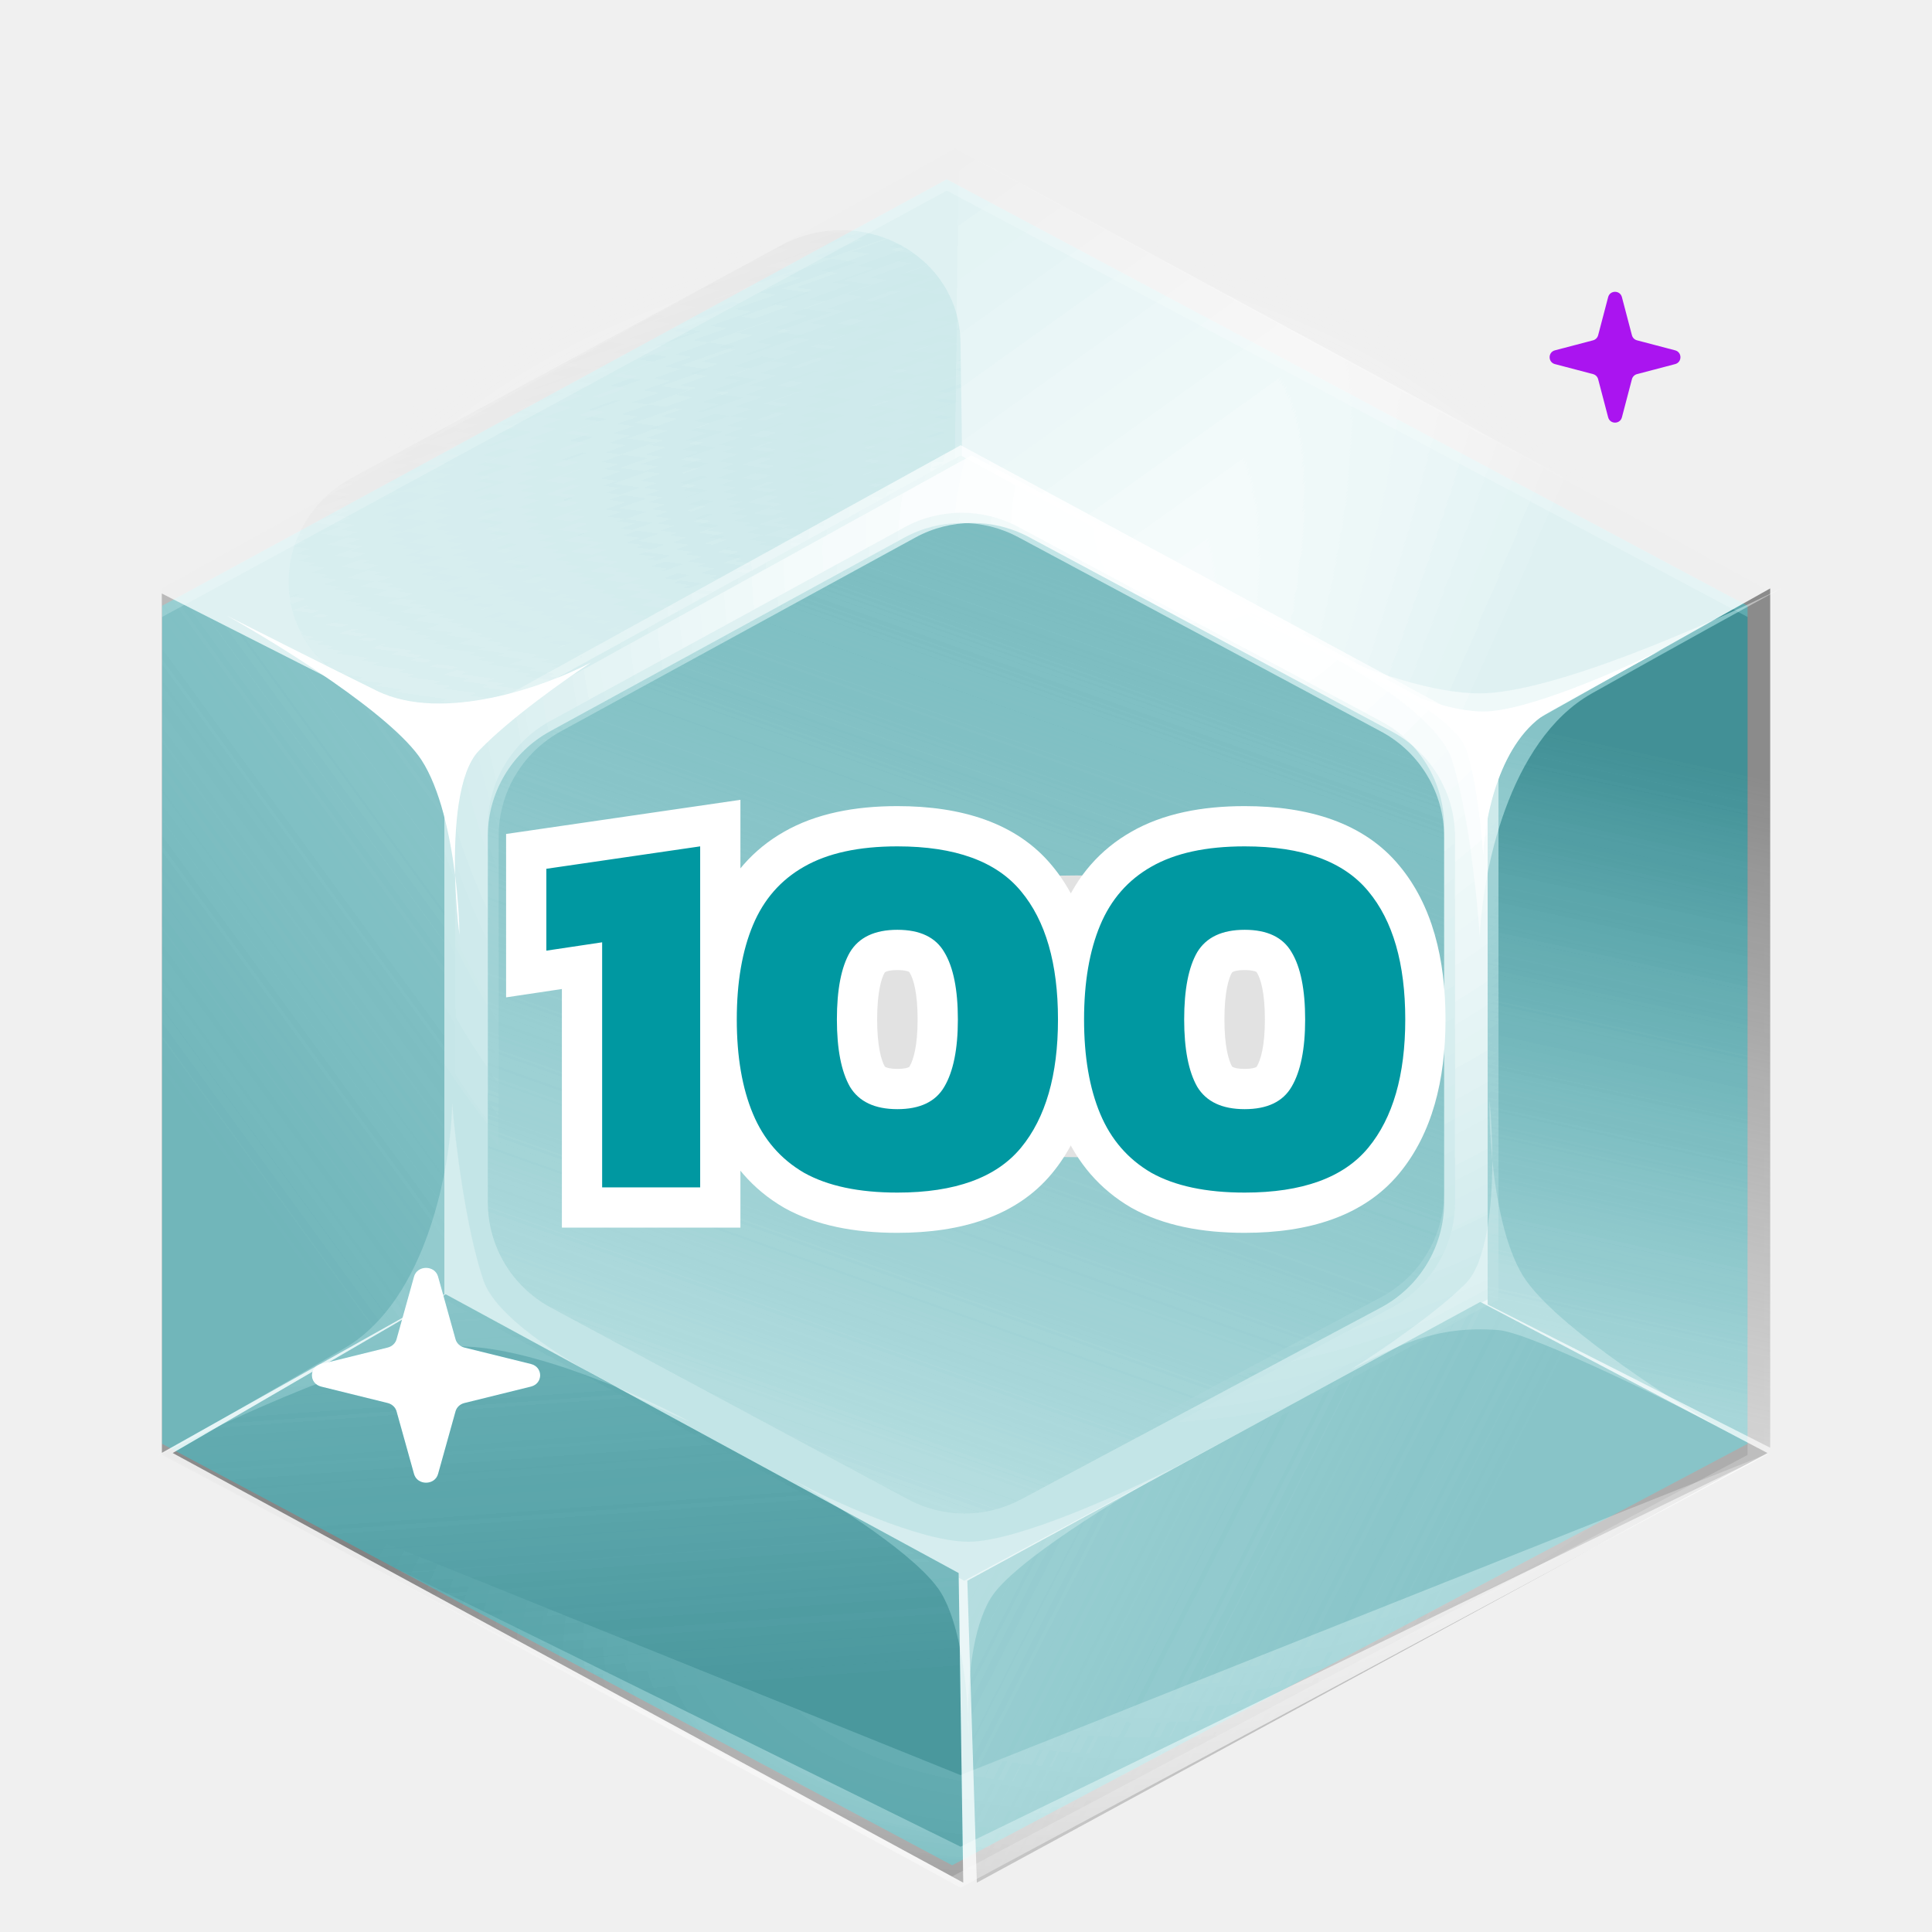
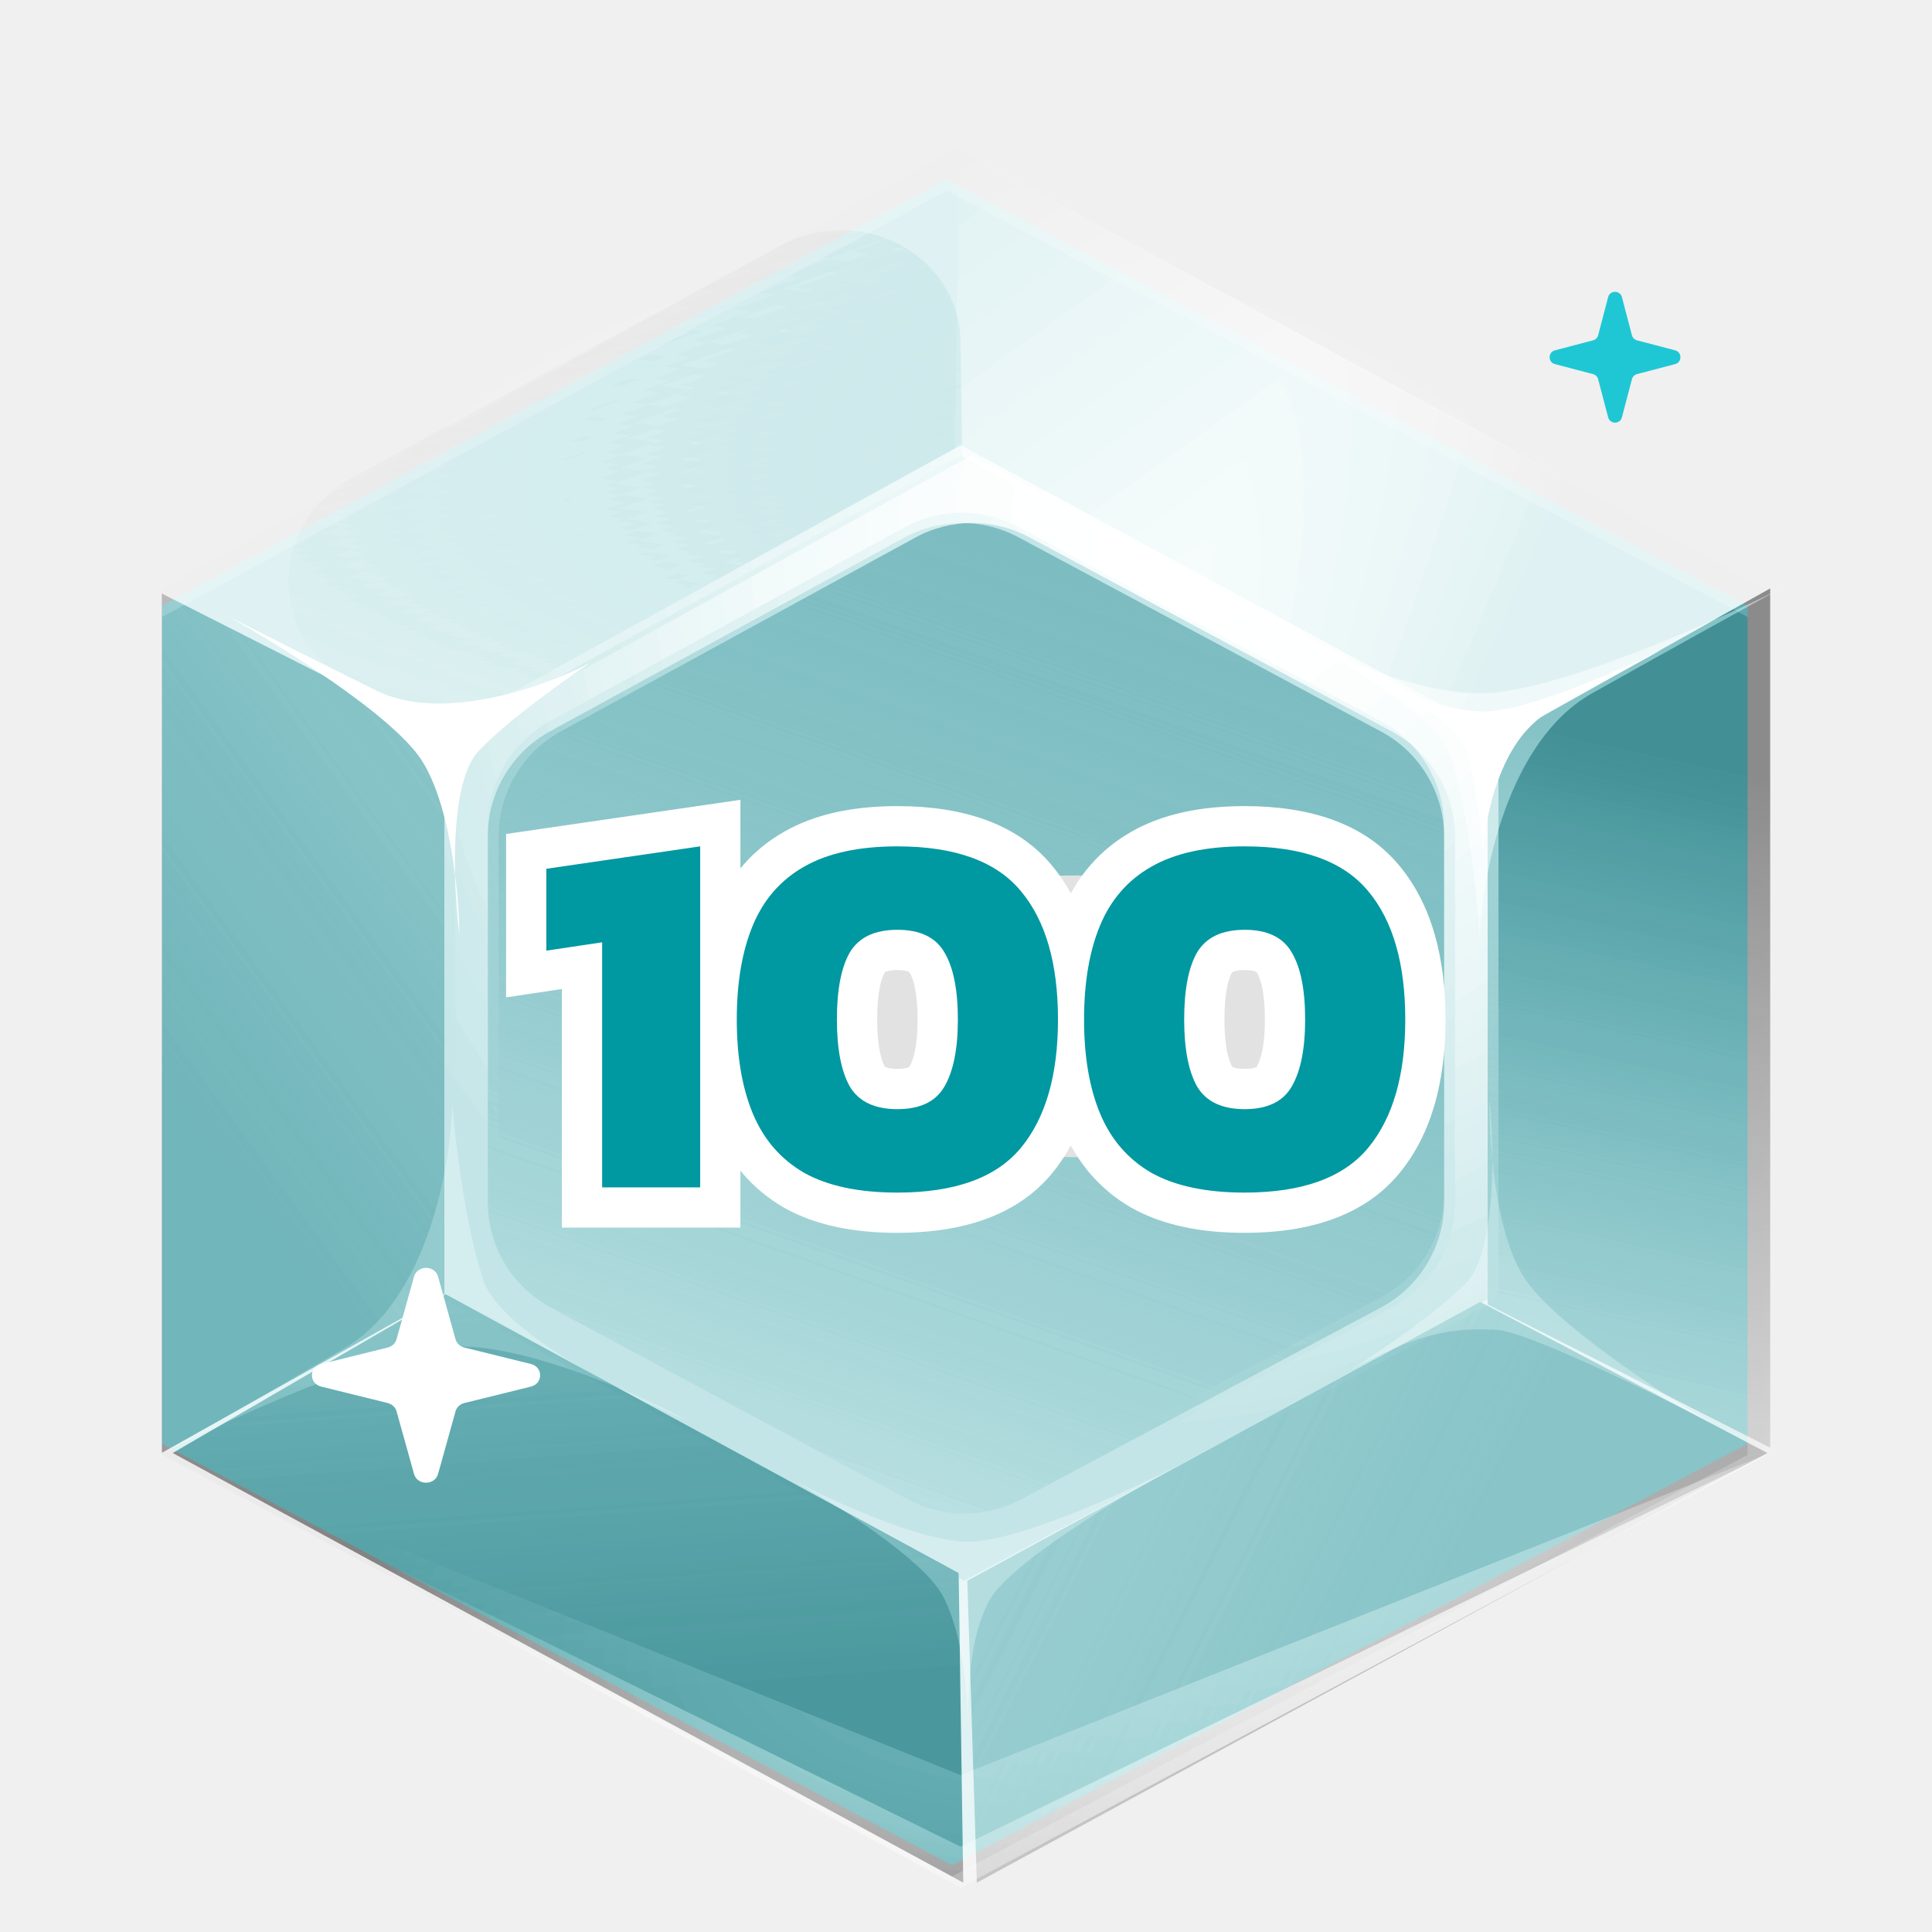
<svg xmlns="http://www.w3.org/2000/svg" width="192" height="192" fill="none" viewBox="0 0 192 192">
  <g clip-path="url(#clip0_2320_340716)">
    <mask id="mask0_2320_340716" width="165" height="107" x="11" y="-14" maskUnits="userSpaceOnUse" style="mask-type:alpha">
      <path fill="#636363" d="M175.993 69.471C176.711 74.068 118.241 91.118 97.324 92.981C89.149 93.69 14.496 73.845 11.652 69.471C8.807 65.097 11.652 -10.276 97.324 -14C175.993 -5.622 175.229 64.814 175.993 69.471Z" />
    </mask>
    <g mask="url(#mask0_2320_340716)">
      <ellipse cx="95.5" cy="82" fill="url(#paint0_radial_2320_340716)" opacity=".5" rx="76.5" ry="61" />
    </g>
    <path fill="#EFEFEF" d="M95.459 187.589L16.08 144.382V58.476L94.919 14.761L175.379 58.476V144.382L95.459 187.589Z" />
    <path fill="url(#paint1_linear_2320_340716)" d="M95.856 146.924L53.879 124.049V78.57L95.57 55.426L138.119 78.57V124.049L95.856 146.924Z" />
    <mask id="mask1_2320_340716" width="81" height="65" x="94" y="14" maskUnits="userSpaceOnUse" style="mask-type:alpha">
      <path fill="url(#paint2_linear_2320_340716)" d="M174.137 57.567L136.338 78.408L94.758 55.025L95.298 14.868L174.137 57.567Z" />
    </mask>
    <g mask="url(#mask1_2320_340716)">
      <path fill="url(#paint3_linear_2320_340716)" fill-rule="evenodd" d="M174.678 57.568L95.298 14.361L15.378 57.568V143.474L95.838 187.189L174.678 143.474V57.568ZM136.878 77.9L94.901 55.026L52.638 77.9V123.38L95.186 146.523L136.878 123.38V77.9Z" clip-rule="evenodd" />
    </g>
    <mask id="mask2_2320_340716" width="68" height="55" x="28" y="22" maskUnits="userSpaceOnUse" style="mask-type:alpha">
      <path fill="url(#paint4_linear_2320_340716)" d="M34.56 67.602L48.104 75.07C51.846 77.133 56.513 77.084 60.323 74.941L89.451 58.561C93.326 56.381 95.703 52.382 95.646 48.134L95.456 34.038C95.339 25.318 85.575 20.08 77.546 24.428L35.063 47.437C26.795 51.915 26.514 63.166 34.56 67.602Z" />
    </mask>
    <g mask="url(#mask2_2320_340716)">
      <path fill="url(#paint5_linear_2320_340716)" fill-rule="evenodd" d="M15.818 64.626C15.818 60.275 18.197 56.272 22.019 54.192L89.538 17.441C93.068 15.519 97.331 15.513 100.867 17.424L168.888 54.198C172.726 56.273 175.118 60.286 175.118 64.649V136.407C175.118 140.761 172.736 144.767 168.909 146.846L100.388 184.075C96.819 186.014 92.507 185.995 88.955 184.026L21.937 146.865C18.161 144.772 15.818 140.794 15.818 136.476V64.626ZM53.618 84.955C53.618 80.606 55.995 76.604 59.814 74.523L89.93 58.112C93.463 56.187 97.731 56.181 101.269 58.096L131.633 74.53C135.468 76.606 137.858 80.617 137.858 84.978V116.317C137.858 120.67 135.478 124.674 131.654 126.753L101.044 143.403C97.473 145.346 93.156 145.327 89.602 143.354L59.732 126.773C55.959 124.678 53.618 120.702 53.618 116.386V84.955Z" clip-rule="evenodd" />
    </g>
    <path fill="#E1E1E1" d="M95.823 157.09L44.159 129.132V73.546L95.472 45.26L147.839 73.546V129.132L95.823 157.09Z" />
    <path fill="url(#paint6_linear_2320_340716)" d="M90.24 149.002L54.743 129.951C50.887 127.882 48.48 123.86 48.48 119.484V83.102C48.48 78.759 50.851 74.762 54.662 72.678L89.876 53.427C93.395 51.503 97.648 51.485 101.184 53.379L137.25 72.699C141.111 74.767 143.52 78.791 143.52 83.171V119.461C143.52 123.849 141.101 127.88 137.228 129.944L101.446 149.018C97.943 150.885 93.739 150.879 90.24 149.002Z" />
    <path fill="url(#paint7_linear_2320_340716)" d="M16.08 144.382V58.984L44.16 73.217V128.624L16.08 144.382Z" />
    <path fill="url(#paint8_linear_2320_340716)" d="M175.92 58.476L175.92 143.874L147.841 129.641L147.841 74.234L175.92 58.476Z" />
    <path fill="url(#paint9_linear_2320_340716)" d="M175.645 144.399L97.079 187.098L96.133 157.09L147.107 129.387L175.645 144.399Z" />
    <path fill="url(#paint10_linear_2320_340716)" d="M95.727 187.098L17.161 144.399L44.295 128.624L95.269 156.327L95.727 187.098Z" />
    <path fill="#fff" d="M43.534 146.482C43.212 147.638 41.468 147.638 41.146 146.482L39.411 140.261C39.298 139.855 38.962 139.538 38.531 139.432L31.921 137.799C30.693 137.495 30.693 135.854 31.921 135.551L38.531 133.918C38.962 133.811 39.298 133.494 39.411 133.089L41.146 126.867C41.468 125.711 43.212 125.711 43.534 126.867L45.269 133.089C45.382 133.494 45.718 133.811 46.149 133.918L52.759 135.551C53.987 135.854 53.987 137.495 52.759 137.799L46.149 139.432C45.718 139.538 45.382 139.855 45.269 140.261L43.534 146.482Z" />
    <g style="mix-blend-mode:overlay">
      <path fill="url(#paint11_radial_2320_340716)" fill-rule="evenodd" d="M45.239 129.132L96.903 157.09L148.918 129.132V73.546L96.551 45.26L45.239 73.546V129.132ZM55.82 129.952L91.318 149.002C94.816 150.88 99.021 150.886 102.524 149.018L138.306 129.945C142.179 127.881 144.598 123.85 144.598 119.461V83.171C144.598 78.792 142.188 74.767 138.328 72.699L102.262 53.379C98.726 51.485 94.473 51.503 90.953 53.427L55.739 72.679C51.928 74.762 49.558 78.76 49.558 83.103V119.484C49.558 123.86 51.964 127.882 55.82 129.952Z" clip-rule="evenodd" />
    </g>
    <g style="mix-blend-mode:overlay">
      <path fill="url(#paint12_radial_2320_340716)" fill-rule="evenodd" d="M44.161 128.116L95.825 156.073L147.841 128.116V72.53L95.474 44.243L44.161 72.53V128.116ZM54.743 128.935L90.24 147.985C93.739 149.863 97.943 149.868 101.446 148.001L137.228 128.928C141.101 126.864 143.52 122.833 143.52 118.444V82.154C143.52 77.775 141.111 73.75 137.25 71.682L101.184 52.362C97.648 50.468 93.395 50.486 89.876 52.41L54.662 71.662C50.851 73.745 48.48 77.742 48.48 82.086V118.467C48.48 122.843 50.887 126.865 54.743 128.935Z" clip-rule="evenodd" />
    </g>
    <g style="mix-blend-mode:soft-light">
      <path fill="url(#paint13_radial_2320_340716)" d="M95.459 187.589L16.08 144.382L95.459 176.406L175.919 144.382L95.459 187.589Z" />
    </g>
    <g style="mix-blend-mode:overlay">
      <path fill="url(#paint14_radial_2320_340716)" d="M95.459 187.589L16.08 144.382L95.459 183.522L175.919 144.382L95.459 187.589Z" />
    </g>
    <g style="mix-blend-mode:soft-light">
      <path fill="#fff" d="M158.199 68.911C149.844 73.607 147.291 86.955 147.058 93.042C146.826 89.346 145.944 80.65 144.273 75.433C143.139 71.893 137.027 67.753 131.329 64.641C128.38 63.363 125.791 62.047 124.08 61.085C126.02 61.924 128.628 63.167 131.329 64.641C136.379 66.831 142.486 68.911 147.058 68.911C154.3 68.911 170.037 61.954 177 58.476C174.215 59.998 166.555 64.215 158.199 68.911Z" />
    </g>
    <g style="mix-blend-mode:soft-light" opacity=".5">
      <path fill="#fff" d="M34.236 133.984C42.505 129.155 44.816 115.768 44.937 109.678C45.236 113.369 46.276 122.05 48.042 127.239C49.24 130.761 55.427 134.802 61.181 137.821C64.152 139.052 66.764 140.326 68.493 141.26C66.537 140.453 63.908 139.252 61.181 137.821C56.092 135.713 49.947 133.732 45.376 133.805C38.135 133.922 22.527 141.131 15.628 144.721C18.385 143.154 25.967 138.814 34.236 133.984Z" />
    </g>
    <g style="mix-blend-mode:overlay">
      <path fill="#fff" d="M37.408 68.633C44.048 71.918 54.4 68.132 58.745 65.828C56.257 67.457 50.537 71.499 47.564 74.632C45.547 76.757 45.112 82.205 45.229 86.983C45.522 89.323 45.643 91.454 45.659 92.9C45.465 91.362 45.285 89.248 45.229 86.983C44.729 82.977 43.726 78.36 41.888 75.53C38.976 71.047 27.79 64.102 22.56 61.19C24.743 62.303 30.769 65.348 37.408 68.633Z" />
    </g>
    <g style="mix-blend-mode:soft-light" opacity=".6">
      <path fill="#fff" d="M148.921 132.182C142.441 131.674 138.652 133.896 134.249 136.1C136.778 134.528 142.6 130.617 145.653 127.554C147.724 125.475 148.299 120.038 148.304 115.259C148.072 112.913 148.006 110.78 148.027 109.334C148.181 110.876 148.307 112.994 148.304 115.259C148.702 119.276 149.585 123.914 151.35 126.785C154.146 131.333 165.151 138.53 170.304 141.56C168.15 140.399 152.292 132.447 148.921 132.182Z" />
    </g>
    <g style="mix-blend-mode:overlay">
      <path fill="#fff" d="M153.993 70.714C149.048 73.476 147.537 81.328 147.399 84.908C147.262 82.734 146.74 77.619 145.751 74.55C145.08 72.468 141.462 70.032 138.09 68.202C136.344 67.45 134.813 66.676 133.8 66.11C134.948 66.604 136.491 67.335 138.09 68.202C141.079 69.49 144.693 70.714 147.399 70.714C151.685 70.714 160.999 66.622 165.12 64.576C163.471 65.471 158.938 67.952 153.993 70.714Z" />
    </g>
    <g style="mix-blend-mode:soft-light" opacity=".6">
      <path fill="#fff" d="M78.719 147.032C82.554 149.094 91.429 153.218 96.25 153.218C101.07 153.218 111.771 148.344 116.519 145.907C111.406 148.719 100.632 155.242 98.441 158.842C96.644 161.794 96.198 166.966 96.196 170.385C96.234 171.13 96.25 171.794 96.25 172.339C96.217 171.8 96.196 171.135 96.196 170.385C96.014 166.772 95.327 161.263 93.51 158.279C91.319 154.68 82.737 149.281 78.719 147.032Z" />
    </g>
    <g style="mix-blend-mode:color-burn" opacity=".5">
      <path fill="#A7A7A7" d="M94.623 186.479L16.109 144.592V61.311L94.089 18.932L173.671 61.311V144.592L94.623 186.479Z" />
    </g>
    <g style="mix-blend-mode:soft-light" opacity=".8">
      <path fill="#14E2F2" d="M94.623 185.37L16.109 143.483V60.202L94.089 17.822L173.671 60.202V143.483L94.623 185.37Z" />
    </g>
-     <path fill="#AA14F0" d="M161.184 41.472C161 42.176 160 42.176 159.816 41.472L158.821 37.684C158.756 37.437 158.564 37.244 158.316 37.179L154.528 36.184C153.824 36 153.824 35 154.528 34.816L158.316 33.821C158.564 33.756 158.756 33.563 158.821 33.316L159.816 29.528C160 28.824 161 28.824 161.184 29.528L162.179 33.316C162.244 33.563 162.436 33.756 162.684 33.821L166.472 34.816C167.176 35 167.176 36 166.472 36.184L162.684 37.179C162.436 37.244 162.244 37.437 162.179 37.684L161.184 41.472Z" />
+     <path fill="#1FC7D4" d="M161.184 41.472C161 42.176 160 42.176 159.816 41.472L158.821 37.684C158.756 37.437 158.564 37.244 158.316 37.179L154.528 36.184C153.824 36 153.824 35 154.528 34.816L158.316 33.821C158.564 33.756 158.756 33.563 158.821 33.316L159.816 29.528C160 28.824 161 28.824 161.184 29.528L162.179 33.316C162.244 33.563 162.436 33.756 162.684 33.821L166.472 34.816C167.176 35 167.176 36 166.472 36.184L162.684 37.179C162.436 37.244 162.244 37.437 162.179 37.684L161.184 41.472Z" />
  </g>
  <ellipse cx="107" cy="101" fill="#E2E2E2" rx="32" ry="14" />
  <path fill="#fff" d="M59.84 118H55.84V122H59.84V118ZM59.84 93.645H63.84V89.003L59.248 89.689L59.84 93.645ZM54.295 94.475H50.295V99.117L54.887 98.431L54.295 94.475ZM54.295 86.339L53.718 82.381L50.295 82.88V86.339H54.295ZM69.582 84.111H73.582V79.486L69.005 80.153L69.582 84.111ZM69.582 118V122H73.582V118H69.582ZM63.84 118V93.645H55.84V118H63.84ZM59.248 89.689L53.704 90.519L54.887 98.431L60.432 97.602L59.248 89.689ZM58.295 94.475V86.339H50.295V94.475H58.295ZM54.872 90.297L70.159 88.069L69.005 80.153L53.718 82.381L54.872 90.297ZM65.582 84.111V118H73.582V84.111H65.582ZM69.582 114H59.84V122H69.582V114ZM79.906 116.549L77.894 120.006L77.924 120.024L77.954 120.041L79.906 116.549ZM74.828 110.694L71.138 112.239L74.828 110.694ZM74.828 91.936L71.138 90.39L74.828 91.936ZM79.906 86.132L81.879 89.611L81.888 89.606L81.896 89.602L79.906 86.132ZM101.462 88.567L98.377 91.114L98.385 91.123L98.392 91.132L101.462 88.567ZM101.462 114.062L104.547 116.608L101.462 114.062ZM93.845 107.999L90.401 105.964L90.394 105.976L90.387 105.989L93.845 107.999ZM93.845 94.63L90.387 96.641L90.404 96.67L90.422 96.7L93.845 94.63ZM84.466 94.63L81.043 92.56L81.025 92.59L81.008 92.62L84.466 94.63ZM84.466 107.999L80.988 109.975L81.015 110.022L81.043 110.069L84.466 107.999ZM89.181 114.518C85.757 114.518 83.41 113.925 81.857 113.057L77.954 120.041C81.1 121.799 84.937 122.518 89.181 122.518V114.518ZM81.918 113.092C80.383 112.199 79.264 110.932 78.517 109.148L71.138 112.239C72.533 115.568 74.799 118.205 77.894 120.006L81.918 113.092ZM78.517 109.148C77.707 107.215 77.221 104.648 77.221 101.315H69.221C69.221 105.374 69.806 109.06 71.138 112.239L78.517 109.148ZM77.221 101.315C77.221 97.981 77.707 95.414 78.517 93.481L71.138 90.39C69.806 93.57 69.221 97.255 69.221 101.315H77.221ZM78.517 93.481C79.261 91.705 80.369 90.468 81.879 89.611L77.932 82.653C74.814 84.421 72.536 87.053 71.138 90.39L78.517 93.481ZM81.896 89.602C83.439 88.717 85.77 88.111 89.181 88.111V80.111C84.923 80.111 81.071 80.852 77.916 82.662L81.896 89.602ZM89.181 88.111C94.318 88.111 96.996 89.441 98.377 91.114L104.547 86.021C101.022 81.752 95.513 80.111 89.181 80.111V88.111ZM98.392 91.132C100.023 93.084 101.141 96.275 101.141 101.315H109.141C109.141 95.23 107.807 89.923 104.532 86.003L98.392 91.132ZM101.141 101.315C101.141 106.308 100.028 109.516 98.377 111.515L104.547 116.608C107.802 112.666 109.141 107.376 109.141 101.315H101.141ZM98.377 111.515C96.996 113.188 94.318 114.518 89.181 114.518V122.518C95.513 122.518 101.022 120.877 104.547 116.608L98.377 111.515ZM89.181 114.227C92.351 114.227 95.503 113.106 97.303 110.01L90.387 105.989C90.363 106.03 90.352 106.037 90.357 106.032C90.362 106.028 90.353 106.039 90.307 106.061C90.206 106.109 89.881 106.227 89.181 106.227V114.227ZM97.289 110.034C98.718 107.615 99.192 104.545 99.192 101.315H91.192C91.192 103.957 90.768 105.344 90.401 105.964L97.289 110.034ZM99.192 101.315C99.192 98.071 98.725 94.971 97.268 92.56L90.422 96.7C90.761 97.26 91.192 98.616 91.192 101.315H99.192ZM97.303 92.62C95.503 89.523 92.351 88.402 89.181 88.402V96.402C89.881 96.402 90.206 96.52 90.307 96.568C90.353 96.59 90.362 96.602 90.357 96.597C90.352 96.592 90.363 96.6 90.387 96.641L97.303 92.62ZM89.181 88.402C86.005 88.402 82.879 89.524 81.043 92.56L87.889 96.7C87.93 96.631 87.951 96.611 88.027 96.575C88.147 96.519 88.484 96.402 89.181 96.402V88.402ZM81.008 92.62C79.616 95.013 79.17 98.087 79.17 101.315H87.17C87.17 98.6 87.588 97.218 87.924 96.641L81.008 92.62ZM79.17 101.315C79.17 104.528 79.623 107.573 80.988 109.975L87.944 106.023C87.581 105.386 87.17 103.974 87.17 101.315H79.17ZM81.043 110.069C82.879 113.105 86.005 114.227 89.181 114.227V106.227C88.484 106.227 88.147 106.11 88.027 106.054C87.951 106.018 87.93 105.998 87.889 105.929L81.043 110.069ZM114.417 116.549L112.405 120.006L112.436 120.024L112.466 120.041L114.417 116.549ZM109.339 110.694L105.65 112.239L109.339 110.694ZM109.339 91.936L105.65 90.39L109.339 91.936ZM114.417 86.132L116.391 89.611L116.399 89.606L116.408 89.602L114.417 86.132ZM135.974 88.567L132.889 91.114L132.897 91.123L132.904 91.132L135.974 88.567ZM135.974 114.062L139.058 116.608L135.974 114.062ZM128.357 107.999L124.913 105.964L124.906 105.976L124.899 105.989L128.357 107.999ZM128.357 94.63L124.899 96.641L124.916 96.67L124.934 96.7L128.357 94.63ZM118.978 94.63L115.555 92.56L115.537 92.59L115.519 92.62L118.978 94.63ZM118.978 107.999L115.5 109.975L115.526 110.022L115.555 110.069L118.978 107.999ZM123.693 114.518C120.268 114.518 117.921 113.925 116.369 113.057L112.466 120.041C115.612 121.799 119.449 122.518 123.693 122.518V114.518ZM116.43 113.092C114.895 112.199 113.776 110.932 113.029 109.148L105.65 112.239C107.044 115.568 109.311 118.205 112.405 120.006L116.43 113.092ZM113.029 109.148C112.219 107.215 111.733 104.648 111.733 101.315H103.733C103.733 105.374 104.318 109.06 105.65 112.239L113.029 109.148ZM111.733 101.315C111.733 97.981 112.219 95.414 113.029 93.481L105.65 90.39C104.318 93.57 103.733 97.255 103.733 101.315H111.733ZM113.029 93.481C113.773 91.705 114.88 90.468 116.391 89.611L112.444 82.653C109.326 84.421 107.048 87.053 105.65 90.39L113.029 93.481ZM116.408 89.602C117.95 88.717 120.282 88.111 123.693 88.111V80.111C119.435 80.111 115.583 80.852 112.427 82.662L116.408 89.602ZM123.693 88.111C128.83 88.111 131.508 89.441 132.889 91.114L139.058 86.021C135.534 81.752 130.025 80.111 123.693 80.111V88.111ZM132.904 91.132C134.535 93.084 135.653 96.275 135.653 101.315H143.653C143.653 95.23 142.318 89.923 139.044 86.003L132.904 91.132ZM135.653 101.315C135.653 106.308 134.54 109.516 132.889 111.515L139.058 116.608C142.313 112.666 143.653 107.376 143.653 101.315H135.653ZM132.889 111.515C131.508 113.188 128.83 114.518 123.693 114.518V122.518C130.025 122.518 135.534 120.877 139.058 116.608L132.889 111.515ZM123.693 114.227C126.863 114.227 130.015 113.106 131.815 110.01L124.899 105.989C124.875 106.03 124.864 106.037 124.869 106.032C124.874 106.028 124.864 106.039 124.819 106.061C124.717 106.109 124.393 106.227 123.693 106.227V114.227ZM131.8 110.034C133.23 107.615 133.704 104.545 133.704 101.315H125.704C125.704 103.957 125.28 105.344 124.913 105.964L131.8 110.034ZM133.704 101.315C133.704 98.071 133.237 94.971 131.78 92.56L124.934 96.7C125.273 97.26 125.704 98.616 125.704 101.315H133.704ZM131.815 92.62C130.015 89.523 126.863 88.402 123.693 88.402V96.402C124.393 96.402 124.717 96.52 124.819 96.568C124.864 96.59 124.874 96.602 124.869 96.597C124.864 96.592 124.875 96.6 124.899 96.641L131.815 92.62ZM123.693 88.402C120.516 88.402 117.391 89.524 115.555 92.56L122.4 96.7C122.442 96.631 122.463 96.611 122.539 96.575C122.658 96.519 122.995 96.402 123.693 96.402V88.402ZM115.519 92.62C114.128 95.013 113.682 98.087 113.682 101.315H121.682C121.682 98.6 122.1 97.218 122.436 96.641L115.519 92.62ZM113.682 101.315C113.682 104.528 114.135 107.573 115.5 109.975L122.455 106.023C122.093 105.386 121.682 103.974 121.682 101.315H113.682ZM115.555 110.069C117.391 113.105 120.516 114.227 123.693 114.227V106.227C122.995 106.227 122.658 106.11 122.539 106.054C122.463 106.018 122.442 105.998 122.4 105.929L115.555 110.069Z" />
  <path fill="#0098A1" d="M59.84 118V93.645L54.295 94.475V86.339L69.582 84.111V118H59.84ZM89.181 118.518C85.347 118.518 82.255 117.862 79.906 116.549C77.591 115.202 75.898 113.25 74.828 110.694C73.757 108.137 73.221 105.011 73.221 101.315C73.221 97.618 73.757 94.492 74.828 91.936C75.898 89.379 77.591 87.445 79.906 86.132C82.255 84.784 85.347 84.111 89.181 84.111C94.916 84.111 99.009 85.596 101.462 88.567C103.915 91.504 105.141 95.753 105.141 101.315C105.141 106.842 103.915 111.091 101.462 114.062C99.009 117.033 94.916 118.518 89.181 118.518ZM89.181 110.227C91.427 110.227 92.981 109.485 93.845 107.999C94.743 106.479 95.192 104.251 95.192 101.315C95.192 98.344 94.743 96.115 93.845 94.63C92.981 93.144 91.427 92.402 89.181 92.402C86.936 92.402 85.364 93.144 84.466 94.63C83.602 96.115 83.17 98.344 83.17 101.315C83.17 104.251 83.602 106.479 84.466 107.999C85.364 109.485 86.936 110.227 89.181 110.227ZM123.693 118.518C119.858 118.518 116.767 117.862 114.418 116.549C112.103 115.202 110.41 113.25 109.339 110.694C108.268 108.137 107.733 105.011 107.733 101.315C107.733 97.618 108.268 94.492 109.339 91.936C110.41 89.379 112.103 87.445 114.418 86.132C116.767 84.784 119.858 84.111 123.693 84.111C129.428 84.111 133.521 85.596 135.974 88.567C138.427 91.504 139.653 95.753 139.653 101.315C139.653 106.842 138.427 111.091 135.974 114.062C133.521 117.033 129.428 118.518 123.693 118.518ZM123.693 110.227C125.938 110.227 127.493 109.485 128.357 107.999C129.255 106.479 129.704 104.251 129.704 101.315C129.704 98.344 129.255 96.115 128.357 94.63C127.493 93.144 125.938 92.402 123.693 92.402C121.448 92.402 119.876 93.144 118.978 94.63C118.114 96.115 117.682 98.344 117.682 101.315C117.682 104.251 118.114 106.479 118.978 107.999C119.876 109.485 121.448 110.227 123.693 110.227Z" />
  <defs>
    <radialGradient id="paint0_radial_2320_340716" cx="0" cy="0" r="1" gradientTransform="translate(95.4875 81.9724) rotate(-90) scale(60.9724 76.4654)" gradientUnits="userSpaceOnUse">
      <stop stop-color="#E0E0E0" />
      <stop offset="1" stop-color="#fff" stop-opacity="0" />
    </radialGradient>
    <linearGradient id="paint1_linear_2320_340716" x1="128.468" x2="92.975" y1="55.744" y2="154.155" gradientUnits="userSpaceOnUse">
      <stop stop-color="#B6B6B6" />
      <stop offset="1" stop-color="#8E8E8E" stop-opacity="0" />
    </linearGradient>
    <linearGradient id="paint2_linear_2320_340716" x1="153.083" x2="97.948" y1="55.424" y2="30.807" gradientUnits="userSpaceOnUse">
      <stop stop-color="#fff" stop-opacity="0" />
      <stop offset=".513" stop-color="#fff" />
      <stop offset="1" stop-color="#fff" />
    </linearGradient>
    <linearGradient id="paint3_linear_2320_340716" x1="55.815" x2="135.487" y1="42.699" y2="154.056" gradientUnits="userSpaceOnUse">
      <stop stop-color="#fff" stop-opacity="0" />
      <stop offset=".513" stop-color="#fff" />
      <stop offset="1" stop-color="#fff" />
    </linearGradient>
    <linearGradient id="paint4_linear_2320_340716" x1="61.716" x2="50.043" y1="-2.757" y2="80.778" gradientUnits="userSpaceOnUse">
      <stop stop-color="#FD9B13" />
      <stop offset="1" stop-color="#FD9B13" stop-opacity="0" />
    </linearGradient>
    <linearGradient id="paint5_linear_2320_340716" x1="156.868" x2="92.142" y1="184.927" y2="1.751" gradientUnits="userSpaceOnUse">
      <stop stop-color="#B6B6B6" />
      <stop offset="1" stop-color="#8E8E8E" stop-opacity="0" />
    </linearGradient>
    <linearGradient id="paint6_linear_2320_340716" x1="132.632" x2="93.659" y1="50.696" y2="160.422" gradientUnits="userSpaceOnUse">
      <stop stop-color="#B6B6B6" />
      <stop offset="1" stop-color="#8E8E8E" stop-opacity="0" />
    </linearGradient>
    <linearGradient id="paint7_linear_2320_340716" x1="1.425" x2="189.352" y1="86.905" y2="-49.988" gradientUnits="userSpaceOnUse">
      <stop stop-color="#AFAFAF" />
      <stop offset="1" stop-color="#CECECE" stop-opacity="0" />
    </linearGradient>
    <linearGradient id="paint8_linear_2320_340716" x1="170.52" x2="147.9" y1="76.267" y2="180.057" gradientUnits="userSpaceOnUse">
      <stop stop-color="#8B8B8B" />
      <stop offset="1" stop-color="#B7B7B7" stop-opacity="0" />
    </linearGradient>
    <linearGradient id="paint9_linear_2320_340716" x1="130.094" x2="-78.916" y1="185.084" y2="78.886" gradientUnits="userSpaceOnUse">
      <stop stop-color="#BEBEBE" />
      <stop offset="1" stop-color="#CECECE" stop-opacity="0" />
    </linearGradient>
    <linearGradient id="paint10_linear_2320_340716" x1="35.521" x2="19.241" y1="170.306" y2="-52.489" gradientUnits="userSpaceOnUse">
      <stop stop-color="#929292" />
      <stop offset="1" stop-color="#CECECE" stop-opacity="0" />
    </linearGradient>
    <radialGradient id="paint11_radial_2320_340716" cx="0" cy="0" r="1" gradientTransform="translate(120.838 51.3596) rotate(131.437) scale(96.2826 84.8126)" gradientUnits="userSpaceOnUse">
      <stop stop-color="#fff" />
      <stop offset="1" stop-color="#fff" stop-opacity="0" />
    </radialGradient>
    <radialGradient id="paint12_radial_2320_340716" cx="0" cy="0" r="1" gradientTransform="translate(119.761 50.343) rotate(131.437) scale(96.2826 84.8126)" gradientUnits="userSpaceOnUse">
      <stop stop-color="#fff" />
      <stop offset="1" stop-color="#fff" stop-opacity="0" />
    </radialGradient>
    <radialGradient id="paint13_radial_2320_340716" cx="0" cy="0" r="1" gradientTransform="translate(132.629 146.739) rotate(164.151) scale(102.117 47.632)" gradientUnits="userSpaceOnUse">
      <stop stop-color="#fff" />
      <stop offset="1" stop-color="#fff" stop-opacity="0" />
    </radialGradient>
    <radialGradient id="paint14_radial_2320_340716" cx="0" cy="0" r="1" gradientTransform="translate(132.629 146.739) rotate(164.151) scale(102.117 47.632)" gradientUnits="userSpaceOnUse">
      <stop stop-color="#fff" />
      <stop offset="1" stop-color="#fff" stop-opacity="0" />
    </radialGradient>
    <clipPath id="clip0_2320_340716">
      <rect width="192" height="192" fill="#fff" />
    </clipPath>
  </defs>
</svg>
